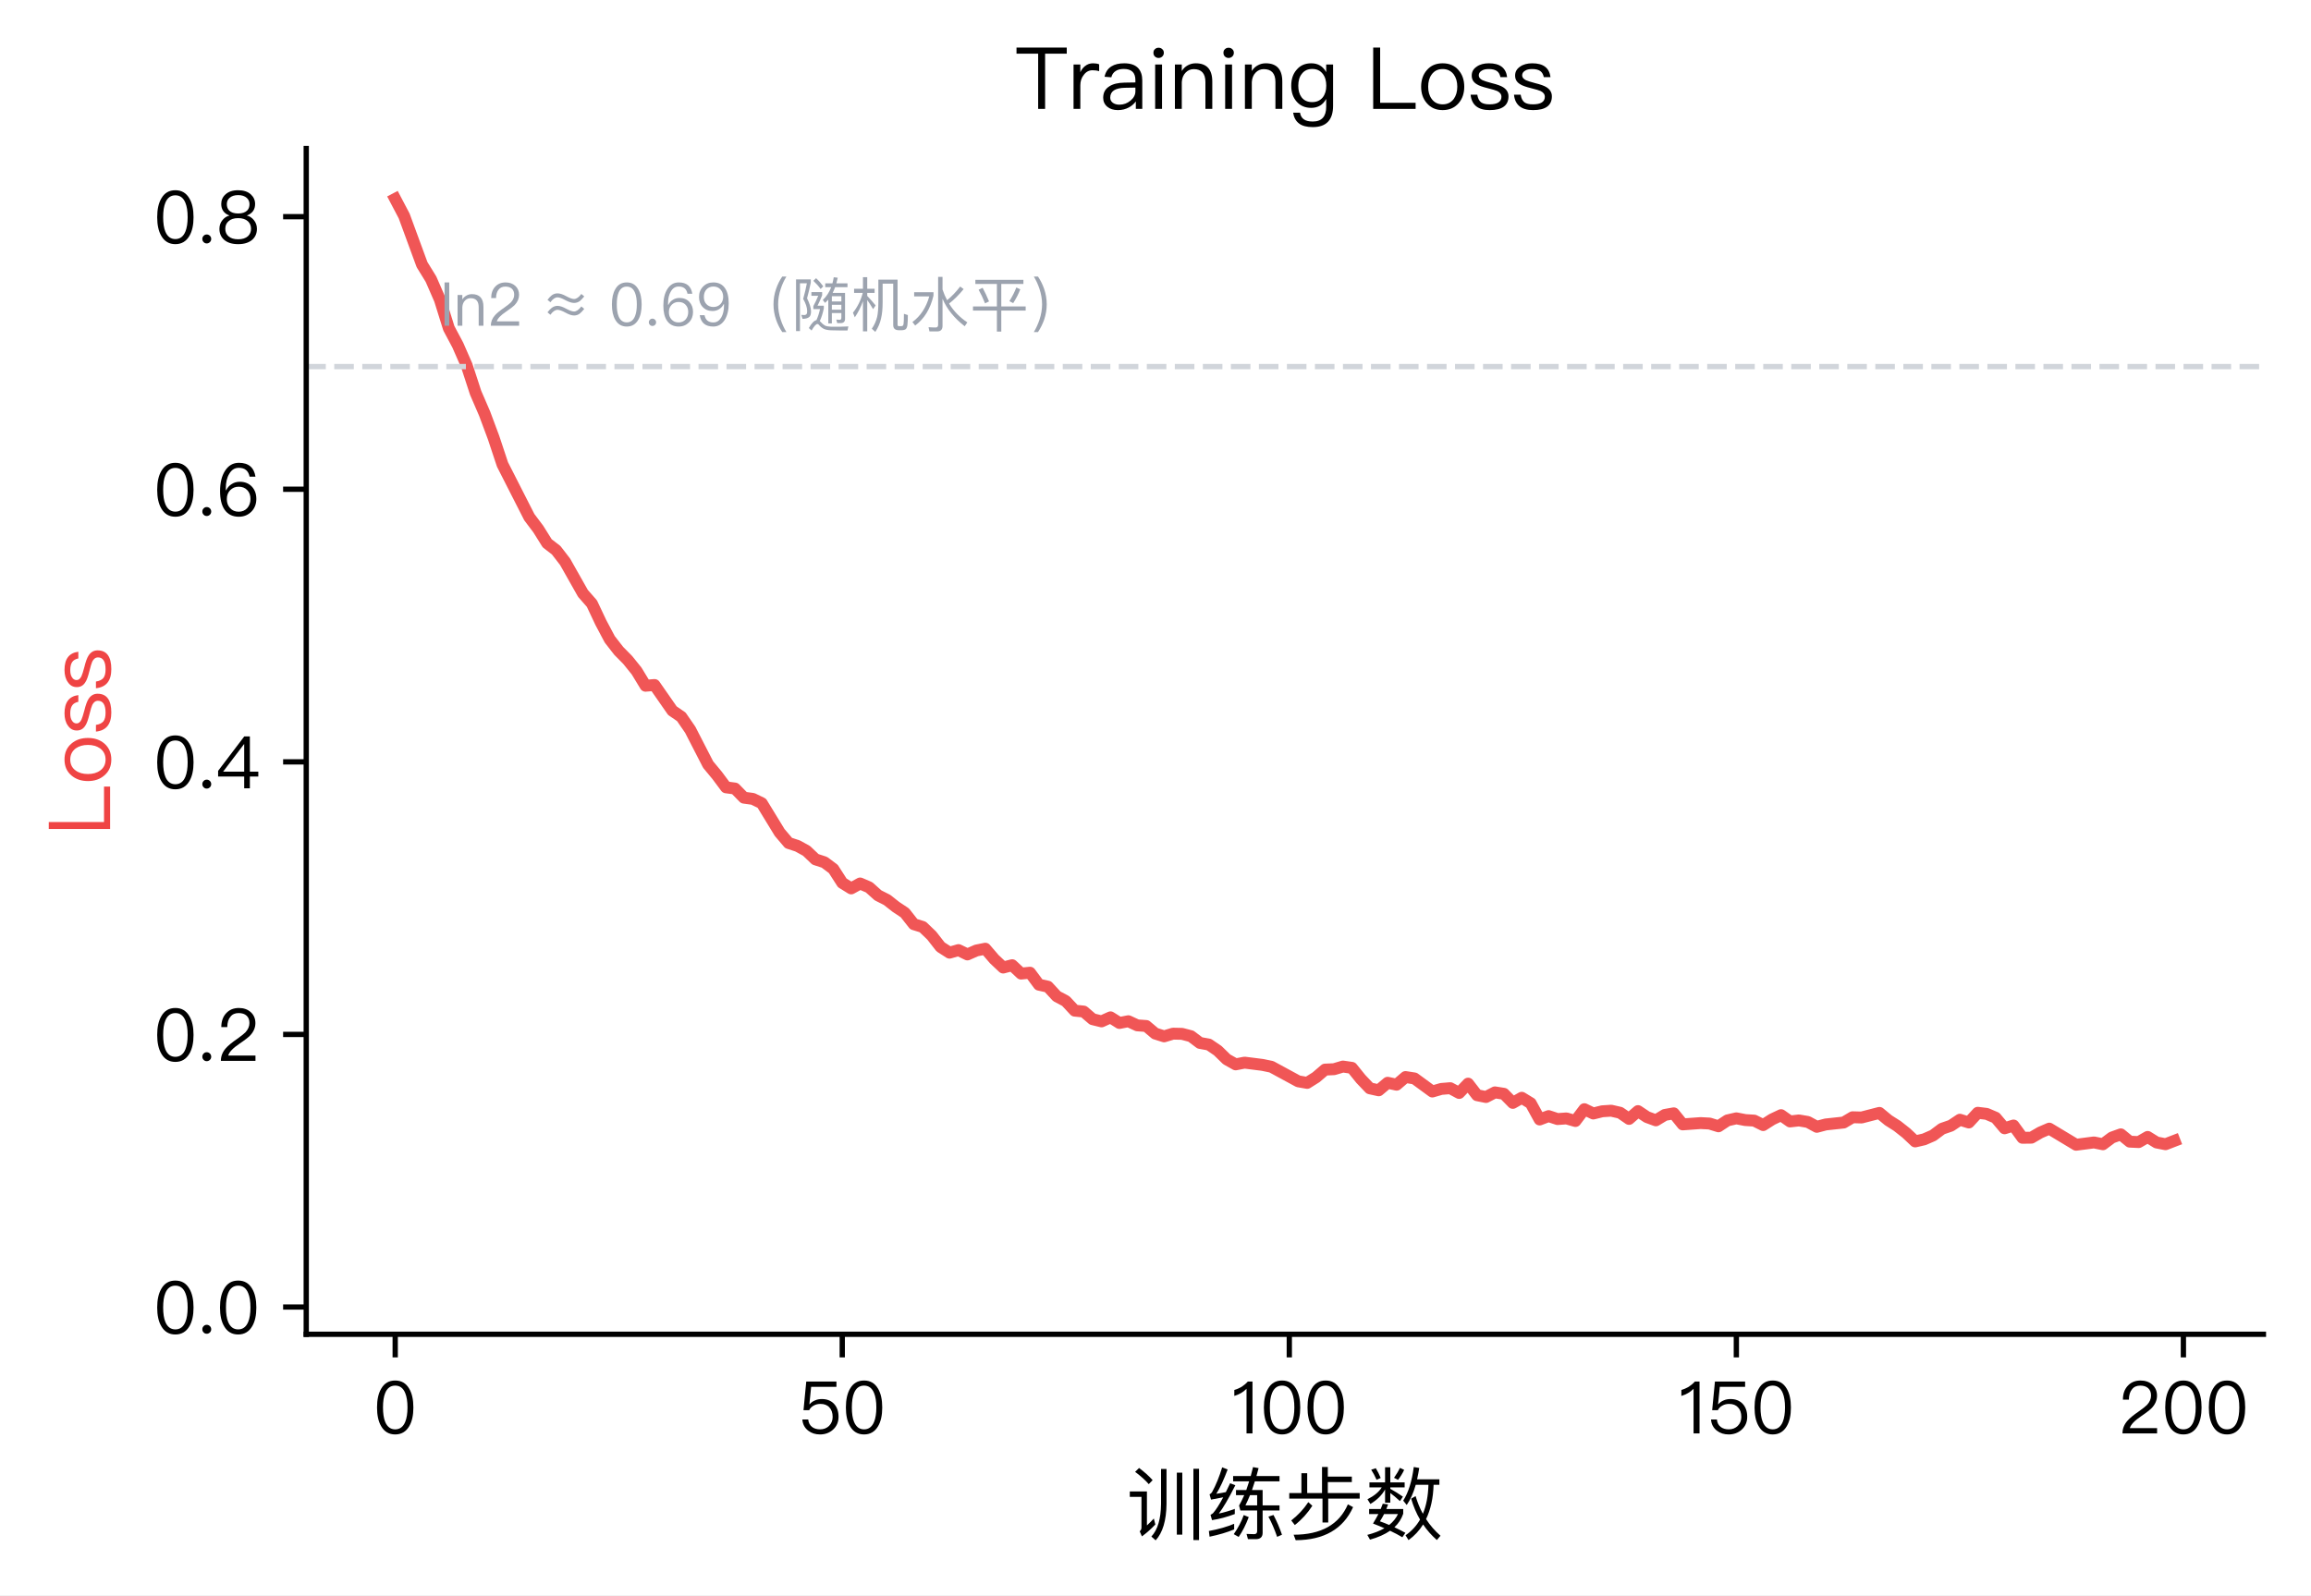
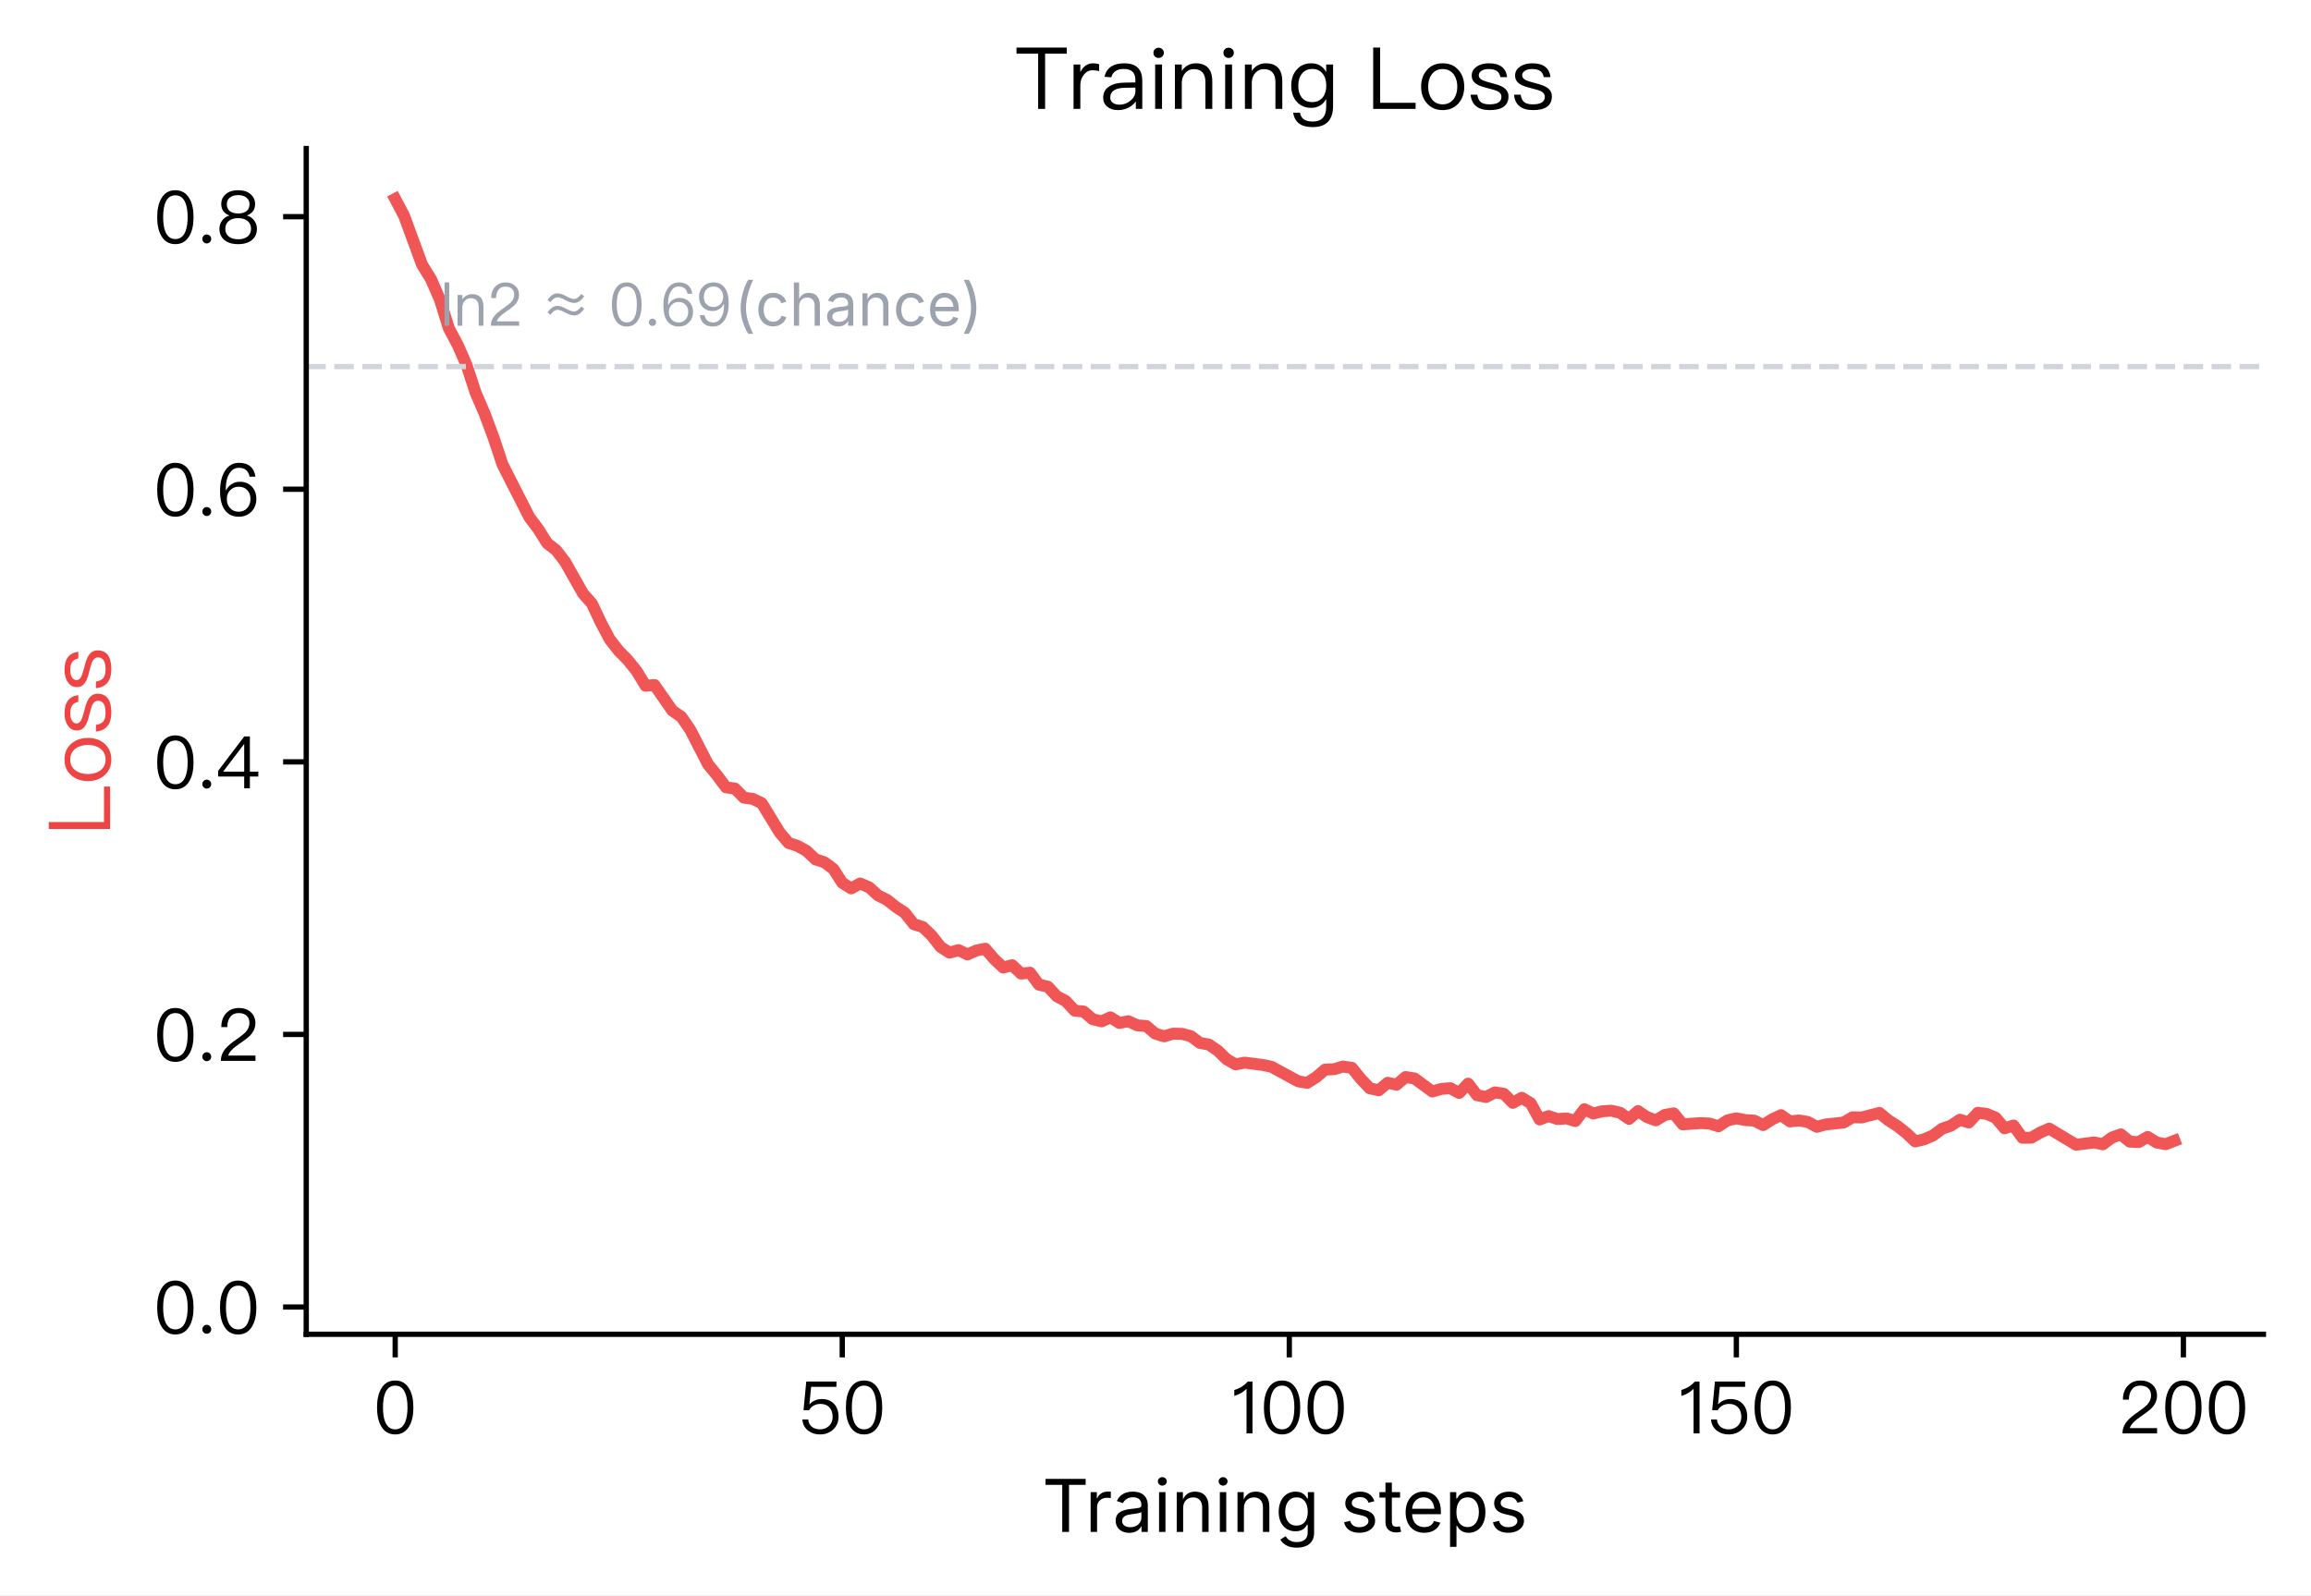
<svg xmlns="http://www.w3.org/2000/svg" xmlns:xlink="http://www.w3.org/1999/xlink" width="349.712pt" height="241.461pt" viewBox="0 0 349.712 241.461" version="1.1">
  <defs>
    <style type="text/css">*{stroke-linejoin: round; stroke-linecap: butt}</style>
  </defs>
  <g id="figure_1">
    <g id="patch_1">
      <path d="M 0 241.461  L 349.712 241.461  L 349.712 0  L 0 0  z " style="fill: #ffffff" />
    </g>
    <g id="axes_1">
      <g id="patch_2">
        <path d="M 46.342 201.964  L 342.512 201.964  L 342.512 22.483  L 46.342 22.483  z " style="fill: #ffffff" />
      </g>
      <g id="matplotlib.axis_1">
        <g id="xtick_1">
          <g id="line2d_1">
            <defs>
              <path id="mf9cea0dbe1" d="M 0 0  L 0 3.5  " style="stroke: #000000; stroke-width: 0.8" />
            </defs>
            <g>
              <use xlink:href="#mf9cea0dbe1" x="59.804" y="201.964" style="stroke: #000000; stroke-width: 0.8" />
            </g>
          </g>
          <g id="text_1">
            <g transform="translate(56.50415 216.9717) scale(0.11 -0.11)">
              <defs>
                <path id="PingFangHK-Regular-30" d="M 1920 4659  C 1370 4659 960 4422 685 3936  C 442 3526 320 2976 320 2285  C 320 1594 442 1043 685 634  C 960 154 1370 -90 1920 -90  C 2464 -90 2874 154 3155 634  C 3398 1043 3520 1594 3520 2285  C 3520 2976 3398 3526 3155 3936  C 2874 4422 2464 4659 1920 4659  z M 1920 4211  C 2330 4211 2624 3994 2803 3552  C 2931 3245 3002 2822 3002 2285  C 3002 1754 2931 1331 2803 1018  C 2624 582 2330 358 1920 358  C 1510 358 1216 582 1037 1018  C 909 1331 845 1754 845 2285  C 845 2822 909 3245 1037 3552  C 1216 3994 1510 4211 1920 4211  z " transform="scale(0.015625)" />
              </defs>
              <use xlink:href="#PingFangHK-Regular-30" />
            </g>
          </g>
        </g>
        <g id="xtick_2">
          <g id="line2d_2">
            <g>
              <use xlink:href="#mf9cea0dbe1" x="127.454" y="201.964" style="stroke: #000000; stroke-width: 0.8" />
            </g>
          </g>
          <g id="text_2">
            <g transform="translate(120.8538 216.9717) scale(0.11 -0.11)">
              <defs>
                <path id="PingFangHK-Regular-35" d="M 672 4570  L 429 2048  L 928 2048  C 1018 2227 1158 2368 1338 2458  C 1510 2554 1702 2598 1920 2598  C 2253 2598 2515 2502 2701 2298  C 2893 2099 2995 1818 2995 1453  C 2995 1133 2886 870 2682 666  C 2470 461 2208 358 1888 358  C 1606 358 1370 429 1190 563  C 986 717 870 941 845 1229  L 326 1229  C 358 813 531 480 851 237  C 1133 19 1478 -90 1882 -90  C 2330 -90 2714 51 3021 326  C 3347 621 3514 998 3514 1459  C 3514 1952 3373 2336 3104 2618  C 2835 2893 2483 3027 2048 3027  C 1837 3027 1645 2995 1466 2918  C 1267 2842 1101 2726 973 2573  L 947 2573  L 1101 4102  L 3328 4102  L 3328 4570  L 672 4570  z " transform="scale(0.015625)" />
              </defs>
              <use xlink:href="#PingFangHK-Regular-35" />
              <use xlink:href="#PingFangHK-Regular-30" transform="translate(59.99999 0)" />
            </g>
          </g>
        </g>
        <g id="xtick_3">
          <g id="line2d_3">
            <g>
              <use xlink:href="#mf9cea0dbe1" x="195.103" y="201.964" style="stroke: #000000; stroke-width: 0.8" />
            </g>
          </g>
          <g id="text_3">
            <g transform="translate(186.2982 216.9717) scale(0.11 -0.11)">
              <defs>
                <path id="PingFangHK-Regular-31" d="M 1472 4570  C 1318 4397 1139 4243 922 4102  C 704 3974 486 3885 282 3827  L 282 3302  C 710 3430 1069 3635 1357 3930  L 1357 0  L 1882 0  L 1882 4570  L 1472 4570  z " transform="scale(0.015625)" />
              </defs>
              <use xlink:href="#PingFangHK-Regular-31" />
              <use xlink:href="#PingFangHK-Regular-30" transform="translate(40.09999 0)" />
              <use xlink:href="#PingFangHK-Regular-30" transform="translate(100.1 0)" />
            </g>
          </g>
        </g>
        <g id="xtick_4">
          <g id="line2d_4">
            <g>
              <use xlink:href="#mf9cea0dbe1" x="262.753" y="201.964" style="stroke: #000000; stroke-width: 0.8" />
            </g>
          </g>
          <g id="text_4">
            <g transform="translate(253.9478 216.9717) scale(0.11 -0.11)">
              <use xlink:href="#PingFangHK-Regular-31" />
              <use xlink:href="#PingFangHK-Regular-35" transform="translate(40.09999 0)" />
              <use xlink:href="#PingFangHK-Regular-30" transform="translate(100.1 0)" />
            </g>
          </g>
        </g>
        <g id="xtick_5">
          <g id="line2d_5">
            <g>
              <use xlink:href="#mf9cea0dbe1" x="330.403" y="201.964" style="stroke: #000000; stroke-width: 0.8" />
            </g>
          </g>
          <g id="text_5">
            <g transform="translate(320.5026 216.9717) scale(0.11 -0.11)">
              <defs>
                <path id="PingFangHK-Regular-32" d="M 1984 4659  C 1523 4659 1146 4506 864 4198  C 582 3898 435 3488 435 2976  L 960 2976  C 966 3379 1062 3686 1242 3891  C 1408 4109 1651 4211 1965 4211  C 2259 4211 2496 4134 2662 3981  C 2829 3827 2912 3616 2912 3334  C 2912 3040 2790 2765 2560 2515  C 2438 2387 2202 2202 1843 1946  C 1357 1613 1030 1338 851 1133  C 544 794 397 416 397 0  L 3443 0  L 3443 467  L 1043 467  C 1126 774 1459 1126 2042 1517  C 2515 1837 2829 2086 2989 2253  C 3283 2573 3437 2931 3437 3328  C 3437 3725 3296 4051 3027 4294  C 2752 4538 2406 4659 1984 4659  z " transform="scale(0.015625)" />
              </defs>
              <use xlink:href="#PingFangHK-Regular-32" />
              <use xlink:href="#PingFangHK-Regular-30" transform="translate(59.99999 0)" />
              <use xlink:href="#PingFangHK-Regular-30" transform="translate(120 0)" />
            </g>
          </g>
        </g>
        <g id="text_6">
          <g transform="translate(170.4269 231.885) scale(0.12 -0.12)">
            <defs>
              <path id="PingFangHK-Regular-8bad" d="M 4083 4787  L 4083 -218  L 4525 -218  L 4525 4787  L 4083 4787  z M 5421 5101  L 5421 -653  L 5875 -653  L 5875 5101  L 5421 5101  z M 2810 5082  L 2810 2266  C 2797 1056 2541 179 2029 -371  L 2374 -678  C 2944 -58 3238 922 3251 2266  L 3251 5082  L 2810 5082  z M 1037 5165  L 717 4851  C 1178 4506 1549 4173 1818 3859  L 2131 4179  C 1837 4512 1472 4838 1037 5165  z M 288 3270  L 288 2829  L 1229 2829  L 1229 339  C 1229 230 1178 134 1088 51  L 1267 -358  C 1651 -77 2010 243 2349 602  L 2227 1082  C 2035 877 1850 691 1670 525  L 1670 3270  L 288 3270  z " transform="scale(0.015625)" />
              <path id="PingFangHK-Regular-7ec3" d="M 2310 659  C 1734 416 1050 218 269 77  L 326 -384  C 1069 -230 1734 -38 2310 205  L 2310 659  z M 1344 5216  C 1114 4461 845 3795 525 3213  C 467 3130 403 3072 326 3034  L 442 2611  C 774 2669 1101 2733 1427 2797  C 1107 2195 832 1773 608 1517  C 550 1466 480 1421 403 1382  L 525 954  C 1114 1043 1722 1203 2362 1446  L 2362 1862  C 1933 1702 1504 1574 1075 1485  C 1421 1939 1869 2701 2406 3770  L 1984 3930  C 1869 3680 1754 3443 1638 3213  C 1382 3162 1126 3117 870 3078  C 1178 3571 1478 4224 1786 5043  L 1344 5216  z M 3085 1363  C 2899 838 2630 326 2278 -179  L 2675 -403  C 2982 38 3251 570 3488 1197  L 3085 1363  z M 5485 1370  L 5075 1235  C 5331 762 5568 218 5779 -397  L 6170 -224  C 5978 339 5747 870 5485 1370  z M 4058 -582  C 4422 -582 4608 -410 4608 -70  L 4608 1734  L 5971 1734  L 5971 2144  L 4608 2144  L 4608 3386  L 3750 3386  C 3827 3603 3904 3840 3981 4083  L 5971 4083  L 5971 4512  L 4109 4512  C 4166 4717 4224 4928 4282 5152  L 3834 5235  C 3770 4986 3712 4742 3648 4512  L 2227 4512  L 2227 4083  L 3520 4083  C 3443 3840 3366 3610 3290 3386  L 2458 3386  L 2458 2970  L 3123 2970  C 2989 2662 2848 2381 2707 2131  L 2810 1734  L 4166 1734  L 4166 70  C 4166 -96 4083 -179 3923 -179  L 3309 -160  L 3424 -582  L 4058 -582  z M 3590 2970  L 4166 2970  L 4166 2144  L 3219 2144  C 3347 2400 3469 2675 3590 2970  z " transform="scale(0.015625)" />
              <path id="PingFangHK-Regular-6b65" d="M 3002 5242  L 3002 3142  L 1805 3142  L 1805 4742  L 1338 4742  L 1338 3142  L 358 3142  L 358 2694  L 3040 2694  L 3040 762  L 3501 762  L 3501 2694  L 6042 2694  L 6042 3142  L 3469 3142  L 3469 4026  L 5408 4026  L 5408 4467  L 3469 4467  L 3469 5242  L 3002 5242  z M 5088 2227  C 4384 595 2925 -224 710 -224  L 877 -666  C 3155 -659 4704 230 5510 2003  L 5088 2227  z M 1894 2406  C 1523 1843 1062 1350 518 928  L 806 557  C 1370 998 1837 1517 2221 2112  L 1894 2406  z " transform="scale(0.015625)" />
              <path id="PingFangHK-Regular-6570" d="M 4166 3808  L 5190 3808  C 5165 2906 5018 2125 4742 1466  C 4499 1901 4307 2381 4154 2893  L 3795 2688  C 3974 2074 4211 1510 4512 998  C 4218 486 3827 64 3341 -269  L 3584 -659  C 4058 -314 4448 102 4762 602  C 5069 141 5440 -275 5869 -653  L 6163 -307  C 5715 83 5325 531 4998 1037  C 5370 1805 5574 2726 5606 3808  L 6074 3808  L 6074 4250  L 4275 4250  C 4339 4531 4397 4838 4448 5165  L 4006 5242  C 3859 4102 3578 3194 3155 2528  L 3437 2176  C 3738 2611 3981 3155 4166 3808  z M 1504 2278  C 1453 2144 1402 2003 1338 1850  L 403 1850  L 403 1446  L 1152 1446  C 1024 1203 883 947 717 678  C 1043 550 1350 429 1638 301  C 1261 83 800 -96 256 -237  L 474 -621  C 1126 -442 1664 -198 2093 96  C 2470 -83 2803 -256 3085 -429  L 3328 -70  C 3040 90 2746 237 2445 378  C 2778 685 3014 1050 3155 1472  L 3155 1850  L 1792 1850  C 1843 1978 1888 2099 1933 2227  L 1504 2278  z M 2022 563  C 1779 672 1530 768 1274 858  C 1395 1043 1510 1242 1613 1446  L 2733 1446  C 2579 1114 2342 819 2022 563  z M 941 5146  L 570 5024  C 723 4787 870 4518 1005 4211  L 1338 4358  C 1222 4640 1094 4902 941 5146  z M 2886 5171  C 2765 4909 2605 4640 2413 4371  L 2739 4205  C 2938 4467 3104 4736 3232 5011  L 2886 5171  z M 429 4000  L 429 3597  L 1421 3597  C 1203 3238 819 2918 269 2637  L 506 2259  C 1056 2592 1446 2982 1690 3430  L 1690 2362  L 2112 2362  L 2112 3142  C 2330 2982 2592 2765 2893 2490  L 3130 2848  C 2790 3085 2451 3296 2112 3482  L 2112 3597  L 3270 3597  L 3270 4000  L 2112 4000  L 2112 5222  L 1690 5222  L 1690 4000  L 429 4000  z " transform="scale(0.015625)" />
            </defs>
-             <use xlink:href="#PingFangHK-Regular-8bad" />
-             <use xlink:href="#PingFangHK-Regular-7ec3" transform="translate(99.99998 0)" />
-             <use xlink:href="#PingFangHK-Regular-6b65" transform="translate(200 0)" />
-             <use xlink:href="#PingFangHK-Regular-6570" transform="translate(300 0)" />
+             <text x="200" y="0" text-anchor="middle" transform="scale(1 -1)" font-family="Inter, Helvetica, Arial, sans-serif" font-size="92">Training steps</text>
          </g>
        </g>
      </g>
      <g id="matplotlib.axis_2">
        <g id="ytick_1">
          <g id="line2d_6">
            <defs>
              <path id="mce01b55abe" d="M 0 0  L -3.5 0  " style="stroke: #000000; stroke-width: 0.8" />
            </defs>
            <g>
              <use xlink:href="#mce01b55abe" x="46.342" y="197.838" style="stroke: #000000; stroke-width: 0.8" />
            </g>
          </g>
          <g id="text_7">
            <g transform="translate(23.23719 201.8419) scale(0.11 -0.11)">
              <defs>
                <path id="PingFangHK-Regular-2e" d="M 845 762  C 730 762 640 723 570 646  C 493 570 454 480 454 365  C 454 256 493 166 570 90  C 640 13 730 -26 845 -26  C 947 -26 1043 13 1120 90  C 1197 166 1235 256 1235 365  C 1235 480 1197 570 1120 646  C 1043 723 947 762 845 762  z " transform="scale(0.015625)" />
              </defs>
              <use xlink:href="#PingFangHK-Regular-30" />
              <use xlink:href="#PingFangHK-Regular-2e" transform="translate(59.99999 0)" />
              <use xlink:href="#PingFangHK-Regular-30" transform="translate(86.39998 0)" />
            </g>
          </g>
        </g>
        <g id="ytick_2">
          <g id="line2d_7">
            <g>
              <use xlink:href="#mce01b55abe" x="46.342" y="156.578" style="stroke: #000000; stroke-width: 0.8" />
            </g>
          </g>
          <g id="text_8">
            <g transform="translate(23.23719 160.5818) scale(0.11 -0.11)">
              <use xlink:href="#PingFangHK-Regular-30" />
              <use xlink:href="#PingFangHK-Regular-2e" transform="translate(59.99999 0)" />
              <use xlink:href="#PingFangHK-Regular-32" transform="translate(86.39998 0)" />
            </g>
          </g>
        </g>
        <g id="ytick_3">
          <g id="line2d_8">
            <g>
              <use xlink:href="#mce01b55abe" x="46.342" y="115.318" style="stroke: #000000; stroke-width: 0.8" />
            </g>
          </g>
          <g id="text_9">
            <g transform="translate(23.23719 119.3218) scale(0.11 -0.11)">
              <defs>
                <path id="PingFangHK-Regular-34" d="M 2458 4570  L 154 1536  L 154 1037  L 2451 1037  L 2451 0  L 2950 0  L 2950 1037  L 3693 1037  L 3693 1466  L 2950 1466  L 2950 4570  L 2458 4570  z M 2432 3885  L 2451 3885  L 2451 1466  L 595 1466  L 2432 3885  z " transform="scale(0.015625)" />
              </defs>
              <use xlink:href="#PingFangHK-Regular-30" />
              <use xlink:href="#PingFangHK-Regular-2e" transform="translate(59.99999 0)" />
              <use xlink:href="#PingFangHK-Regular-34" transform="translate(86.39998 0)" />
            </g>
          </g>
        </g>
        <g id="ytick_4">
          <g id="line2d_9">
            <g>
              <use xlink:href="#mce01b55abe" x="46.342" y="74.058" style="stroke: #000000; stroke-width: 0.8" />
            </g>
          </g>
          <g id="text_10">
            <g transform="translate(23.23719 78.06171) scale(0.11 -0.11)">
              <defs>
                <path id="PingFangHK-Regular-36" d="M 1984 4659  C 1466 4659 1056 4422 755 3942  C 467 3488 326 2893 326 2163  C 326 1466 454 922 723 531  C 1005 122 1421 -90 1978 -90  C 2426 -90 2790 64 3085 358  C 3373 653 3520 1030 3520 1478  C 3520 1926 3386 2285 3123 2566  C 2854 2848 2502 2989 2067 2989  C 1798 2989 1562 2925 1357 2790  C 1139 2662 979 2477 864 2240  L 838 2240  C 832 2323 832 2381 832 2406  C 832 2925 928 3354 1133 3686  C 1338 4045 1619 4218 1978 4218  C 2509 4218 2822 3962 2925 3437  L 3443 3437  C 3315 4256 2829 4659 1984 4659  z M 1965 2554  C 2278 2554 2528 2458 2720 2253  C 2906 2061 3002 1805 3002 1478  C 3002 1152 2906 883 2714 666  C 2522 461 2272 352 1965 352  C 1645 352 1395 461 1203 678  C 1011 883 922 1146 922 1466  C 922 1786 1018 2042 1216 2246  C 1414 2451 1664 2554 1965 2554  z " transform="scale(0.015625)" />
              </defs>
              <use xlink:href="#PingFangHK-Regular-30" />
              <use xlink:href="#PingFangHK-Regular-2e" transform="translate(59.99999 0)" />
              <use xlink:href="#PingFangHK-Regular-36" transform="translate(86.39998 0)" />
            </g>
          </g>
        </g>
        <g id="ytick_5">
          <g id="line2d_10">
            <g>
              <use xlink:href="#mce01b55abe" x="46.342" y="32.798" style="stroke: #000000; stroke-width: 0.8" />
            </g>
          </g>
          <g id="text_11">
            <g transform="translate(23.23719 36.80165) scale(0.11 -0.11)">
              <defs>
                <path id="PingFangHK-Regular-38" d="M 1920 4659  C 1440 4659 1069 4538 800 4288  C 550 4064 429 3782 429 3450  C 429 3206 486 3002 602 2835  C 723 2656 902 2522 1146 2438  L 1146 2426  C 902 2368 704 2234 538 2029  C 358 1811 269 1555 269 1261  C 269 858 410 531 691 288  C 979 38 1389 -90 1920 -90  C 2445 -90 2854 38 3149 288  C 3430 531 3571 858 3571 1261  C 3571 1555 3482 1811 3302 2029  C 3136 2234 2931 2368 2694 2426  L 2694 2438  C 2931 2522 3110 2656 3238 2835  C 3354 3002 3411 3206 3411 3450  C 3411 3782 3283 4064 3040 4288  C 2771 4538 2394 4659 1920 4659  z M 1920 4230  C 2240 4230 2496 4147 2682 3981  C 2835 3840 2918 3654 2918 3430  C 2918 3200 2848 3008 2707 2867  C 2534 2701 2272 2611 1920 2611  C 1562 2611 1299 2701 1133 2867  C 992 3008 922 3200 922 3430  C 922 3654 998 3840 1158 3981  C 1338 4147 1594 4230 1920 4230  z M 1920 2202  C 2285 2202 2573 2112 2778 1926  C 2957 1760 3053 1536 3053 1261  C 3053 992 2957 774 2778 608  C 2573 429 2291 339 1920 339  C 1549 339 1261 429 1069 602  C 877 768 787 992 787 1261  C 787 1536 877 1760 1069 1926  C 1267 2112 1549 2202 1920 2202  z " transform="scale(0.015625)" />
              </defs>
              <use xlink:href="#PingFangHK-Regular-30" />
              <use xlink:href="#PingFangHK-Regular-2e" transform="translate(59.99999 0)" />
              <use xlink:href="#PingFangHK-Regular-38" transform="translate(86.39998 0)" />
            </g>
          </g>
        </g>
        <g id="text_12">
          <g style="fill: #ef4444" transform="translate(16.66359 126.4188) rotate(-90) scale(0.13 -0.13)">
            <defs>
              <path id="PingFangHK-Regular-4c" d="M 461 4570  L 461 0  L 3622 0  L 3622 454  L 979 454  L 979 4570  L 461 4570  z " transform="scale(0.015625)" />
              <path id="PingFangHK-Regular-6f" d="M 1875 3398  C 1376 3398 986 3232 691 2886  C 410 2560 269 2150 269 1651  C 269 1158 410 749 691 429  C 986 83 1376 -90 1875 -90  C 2368 -90 2765 83 3066 429  C 3341 749 3482 1158 3482 1651  C 3482 2150 3341 2560 3059 2886  C 2765 3232 2368 3398 1875 3398  z M 1875 2970  C 2221 2970 2496 2835 2701 2566  C 2874 2323 2963 2022 2963 1651  C 2963 1293 2874 986 2701 742  C 2496 474 2221 339 1875 339  C 1523 339 1248 474 1056 742  C 877 986 794 1286 794 1651  C 794 2022 877 2323 1056 2566  C 1248 2835 1523 2970 1875 2970  z " transform="scale(0.015625)" />
              <path id="PingFangHK-Regular-73" d="M 1568 3398  C 1197 3398 890 3315 659 3149  C 410 2982 288 2765 288 2483  C 288 2202 410 1990 666 1837  C 819 1734 1094 1638 1485 1542  C 1843 1453 2080 1382 2189 1331  C 2394 1229 2502 1088 2502 902  C 2502 531 2202 339 1613 339  C 1331 339 1120 390 979 493  C 838 608 742 794 704 1056  L 205 1056  C 282 294 755 -90 1626 -90  C 2560 -90 3027 256 3027 934  C 3027 1222 2893 1446 2630 1613  C 2458 1722 2176 1824 1779 1920  C 1446 2010 1216 2080 1094 2138  C 902 2234 813 2355 813 2496  C 813 2643 883 2758 1024 2842  C 1152 2931 1331 2970 1562 2970  C 1824 2970 2029 2918 2170 2816  C 2298 2726 2381 2573 2426 2368  L 2925 2368  C 2835 3059 2387 3398 1568 3398  z " transform="scale(0.015625)" />
            </defs>
            <use xlink:href="#PingFangHK-Regular-4c" />
            <use xlink:href="#PingFangHK-Regular-6f" transform="translate(58.79999 0)" />
            <use xlink:href="#PingFangHK-Regular-73" transform="translate(117.4 0)" />
            <use xlink:href="#PingFangHK-Regular-73" transform="translate(167.9 0)" />
          </g>
        </g>
      </g>
      <g id="line2d_11">
        <path d="M 59.804 30.112  L 61.157 32.684  L 63.863 40.052  L 65.216 42.25  L 66.569 45.356  L 67.922 49.691  L 69.275 52.235  L 70.628 55.327  L 71.981 59.47  L 73.334 62.602  L 74.687 66.233  L 76.04 70.306  L 80.099 78.28  L 81.452 80.074  L 82.805 82.236  L 84.158 83.279  L 85.511 85.033  L 88.217 89.822  L 89.57 91.364  L 90.923 94.231  L 92.276 96.781  L 93.629 98.519  L 94.982 99.89  L 96.335 101.568  L 97.688 103.799  L 99.041 103.686  L 101.747 107.572  L 103.1 108.501  L 104.453 110.464  L 107.159 115.728  L 108.512 117.36  L 109.865 119.176  L 111.218 119.357  L 112.571 120.74  L 113.924 120.924  L 115.277 121.581  L 117.983 126.012  L 119.336 127.602  L 120.689 128.046  L 122.042 128.788  L 123.395 130.077  L 124.748 130.517  L 126.101 131.528  L 127.454 133.634  L 128.807 134.475  L 130.16 133.728  L 131.513 134.31  L 132.866 135.525  L 134.219 136.209  L 135.572 137.271  L 136.925 138.172  L 138.278 139.89  L 139.631 140.31  L 140.984 141.607  L 142.337 143.337  L 143.69 144.203  L 145.043 143.813  L 146.396 144.47  L 147.749 143.874  L 149.102 143.602  L 150.455 145.179  L 151.808 146.453  L 153.161 146.098  L 154.514 147.368  L 155.867 147.234  L 157.22 149.052  L 158.573 149.348  L 159.926 150.812  L 161.279 151.528  L 162.632 152.978  L 163.985 153.113  L 165.338 154.27  L 166.691 154.603  L 168.044 153.991  L 169.397 154.844  L 170.75 154.578  L 172.103 155.205  L 173.455 155.301  L 174.808 156.443  L 176.161 156.87  L 177.514 156.461  L 178.867 156.49  L 180.22 156.846  L 181.573 157.864  L 182.926 158.109  L 184.279 159.031  L 185.632 160.349  L 186.985 161.109  L 188.338 160.848  L 191.044 161.19  L 192.397 161.472  L 196.456 163.676  L 197.809 163.912  L 199.162 163.06  L 200.515 161.9  L 201.868 161.841  L 203.221 161.44  L 204.574 161.635  L 205.927 163.314  L 207.28 164.734  L 208.633 165.035  L 209.986 163.895  L 211.339 164.187  L 212.692 163.027  L 214.045 163.24  L 216.751 165.22  L 218.104 164.828  L 219.457 164.714  L 220.81 165.439  L 222.163 164.027  L 223.516 165.777  L 224.869 166.05  L 226.222 165.35  L 227.575 165.563  L 228.928 166.94  L 230.281 166.165  L 231.634 166.991  L 232.987 169.453  L 234.34 168.941  L 235.693 169.387  L 237.046 169.292  L 238.399 169.682  L 239.752 167.893  L 241.105 168.547  L 242.458 168.212  L 243.811 168.122  L 245.164 168.432  L 246.517 169.365  L 247.87 168.183  L 249.223 169.087  L 250.576 169.582  L 251.929 168.763  L 253.282 168.521  L 254.635 170.194  L 257.341 169.997  L 258.694 170.066  L 260.047 170.484  L 261.4 169.591  L 262.753 169.279  L 264.106 169.541  L 265.459 169.624  L 266.812 170.3  L 268.165 169.436  L 269.518 168.797  L 270.871 169.751  L 272.224 169.597  L 273.577 169.827  L 274.93 170.563  L 276.283 170.205  L 278.989 169.913  L 280.342 169.115  L 281.695 169.153  L 284.401 168.455  L 285.754 169.574  L 287.107 170.434  L 288.46 171.5  L 289.813 172.773  L 291.166 172.46  L 292.519 171.871  L 293.872 170.857  L 295.225 170.39  L 296.578 169.488  L 297.931 169.907  L 299.284 168.438  L 300.637 168.605  L 301.99 169.185  L 303.343 170.787  L 304.696 170.364  L 306.049 172.224  L 307.402 172.206  L 308.755 171.419  L 310.108 170.836  L 314.167 173.277  L 316.873 172.926  L 318.226 173.203  L 319.579 172.188  L 320.932 171.702  L 322.285 172.808  L 323.638 172.872  L 324.991 172.092  L 326.344 172.933  L 327.697 173.197  L 329.05 172.675  L 329.05 172.675  " clip-path="url(#p066c09006c)" style="fill: none; stroke: #ef4444; stroke-opacity: 0.9; stroke-width: 1.8; stroke-linecap: square" />
      </g>
      <g id="line2d_12">
        <path d="M 46.342 55.491  L 342.512 55.491  " clip-path="url(#p066c09006c)" style="fill: none; stroke-dasharray: 2.96,1.28; stroke-dashoffset: 0; stroke: #d1d5db; stroke-width: 0.8" />
      </g>
      <g id="patch_3">
        <path d="M 46.342 201.964  L 46.342 22.483  " style="fill: none; stroke: #000000; stroke-width: 0.8; stroke-linejoin: miter; stroke-linecap: square" />
      </g>
      <g id="patch_4">
        <path d="M 46.342 201.964  L 342.512 201.964  " style="fill: none; stroke: #000000; stroke-width: 0.8; stroke-linejoin: miter; stroke-linecap: square" />
      </g>
      <g id="text_13">
        <g style="fill: #9ca3af" transform="translate(66.56911 49.30185) scale(0.09 -0.09)">
          <defs>
            <path id="PingFangHK-Regular-6c" d="M 499 4659  L 499 0  L 1005 0  L 1005 4659  L 499 4659  z " transform="scale(0.015625)" />
            <path id="PingFangHK-Regular-6e" d="M 1946 3398  C 1728 3398 1530 3347 1350 3245  C 1171 3149 1024 3008 909 2822  L 909 3309  L 397 3309  L 397 0  L 909 0  L 909 1997  C 928 2298 1024 2534 1203 2714  C 1370 2880 1568 2963 1798 2963  C 2374 2963 2669 2643 2669 1997  L 2669 0  L 3181 0  L 3181 2035  C 3181 2944 2765 3398 1946 3398  z " transform="scale(0.015625)" />
            <path id="PingFangHK-Regular-20" transform="scale(0.015625)" />
            <path id="PingFangHK-Regular-2248" d="M 1600 3482  C 1382 3482 1178 3418 986 3277  C 845 3174 691 3008 525 2784  L 838 2528  C 1094 2880 1350 3053 1606 3053  C 1798 3053 2086 2950 2458 2746  C 2822 2554 3130 2451 3386 2451  C 3610 2451 3814 2522 4000 2650  C 4128 2752 4288 2925 4480 3155  L 4166 3418  C 3898 3059 3635 2874 3379 2874  C 3187 2874 2906 2976 2534 3181  C 2163 3386 1850 3482 1600 3482  z M 1600 2138  C 1382 2138 1178 2067 986 1926  C 845 1824 691 1658 525 1440  L 838 1178  C 1094 1536 1350 1709 1606 1709  C 1798 1709 2086 1613 2458 1408  C 2822 1203 3130 1101 3386 1101  C 3610 1101 3814 1171 4000 1306  C 4128 1408 4288 1574 4480 1811  L 4166 2074  C 3898 1715 3635 1530 3379 1530  C 3187 1530 2906 1632 2534 1830  C 2163 2035 1850 2138 1600 2138  z " transform="scale(0.015625)" />
            <path id="PingFangHK-Regular-39" d="M 1869 4659  C 1421 4659 1050 4512 762 4211  C 467 3917 326 3546 326 3091  C 326 2650 454 2291 717 2016  C 986 1728 1338 1581 1779 1581  C 2048 1581 2285 1651 2490 1779  C 2701 1914 2867 2099 2982 2330  L 3008 2330  C 3008 2253 3014 2195 3014 2163  C 3014 1651 2912 1222 2714 883  C 2502 531 2221 352 1869 352  C 1331 352 1018 614 922 1133  L 403 1133  C 525 320 1011 -90 1862 -90  C 2374 -90 2784 154 3091 627  C 3373 1088 3520 1677 3520 2406  C 3520 3110 3386 3661 3117 4045  C 2835 4454 2419 4659 1869 4659  z M 1882 4218  C 2195 4218 2451 4109 2643 3891  C 2829 3686 2925 3424 2925 3104  C 2925 2790 2822 2528 2630 2323  C 2426 2118 2176 2016 1882 2016  C 1562 2016 1312 2118 1126 2317  C 934 2509 845 2771 845 3091  C 845 3424 934 3693 1126 3904  C 1318 4115 1568 4218 1882 4218  z " transform="scale(0.015625)" />
            <path id="PingFangHK-Regular-ff08" d="M 5440 5293  C 5158 4883 4941 4442 4781 3974  C 4589 3424 4499 2867 4499 2298  C 4499 1741 4589 1184 4781 634  C 4941 173 5158 -269 5440 -685  L 5888 -685  C 5632 -256 5427 186 5280 640  C 5088 1203 4998 1760 4998 2304  C 4998 2854 5088 3405 5280 3968  C 5427 4429 5632 4870 5888 5293  L 5440 5293  z " transform="scale(0.015625)" />
            <path id="PingFangHK-Regular-968f" d="M 525 4986  L 525 -582  L 947 -582  L 947 4570  L 1690 4570  C 1600 4070 1466 3507 1293 2886  C 1574 2394 1722 1952 1722 1562  C 1722 1414 1696 1312 1658 1248  C 1606 1190 1536 1158 1434 1146  C 1344 1146 1229 1152 1088 1165  L 1222 736  C 1581 742 1837 819 1984 973  C 2086 1088 2138 1280 2138 1562  C 2125 1952 1978 2413 1709 2950  C 1869 3539 2003 4096 2112 4634  L 2112 4986  L 525 4986  z M 2682 5114  L 2387 4832  C 2714 4525 2976 4230 3168 3949  L 3456 4237  C 3245 4531 2989 4826 2682 5114  z M 2176 3616  L 2176 3219  L 2912 3219  C 2771 2861 2592 2490 2387 2112  L 2387 1786  L 3104 1786  C 3008 1344 2880 947 2720 602  C 2464 550 2189 262 1901 -250  L 2195 -518  C 2470 -45 2682 186 2829 186  C 2867 186 2912 166 2957 122  C 3123 -83 3309 -237 3514 -339  C 3693 -429 3949 -480 4294 -493  C 4582 -506 4915 -512 5286 -512  L 6061 -512  L 6157 -77  C 5773 -96 5466 -109 5229 -109  L 4307 -109  C 4019 -96 3795 -58 3642 13  C 3482 102 3322 237 3168 416  C 3136 448 3104 474 3078 499  C 3251 851 3398 1306 3514 1862  L 3514 2150  L 2835 2150  C 3021 2522 3187 2893 3334 3277  L 3334 3616  L 2176 3616  z M 3667 4563  L 3667 4147  L 4307 4147  C 4096 3597 3795 3136 3405 2771  L 3648 2458  C 3763 2560 3878 2675 3994 2803  L 3994 250  L 4378 250  L 4378 1363  L 5402 1363  L 5402 870  C 5402 717 5344 634 5235 634  C 5120 634 4992 646 4858 659  L 4954 282  L 5357 282  C 5651 294 5798 448 5798 742  L 5798 3533  L 4467 3533  C 4557 3718 4646 3923 4730 4147  L 6061 4147  L 6061 4563  L 4864 4563  C 4915 4755 4966 4954 5011 5165  L 4582 5216  C 4544 4992 4499 4774 4442 4563  L 3667 4563  z M 4378 2253  L 5402 2253  L 5402 1722  L 4378 1722  L 4378 2253  z M 5402 2611  L 4378 2611  L 4378 3174  L 5402 3174  L 5402 2611  z " transform="scale(0.015625)" />
            <path id="PingFangHK-Regular-673a" d="M 371 3974  L 371 3533  L 1306 3533  C 1094 2733 742 2022 250 1402  L 448 902  C 806 1427 1101 2003 1325 2643  L 1325 -608  L 1786 -608  L 1786 2765  C 1965 2515 2176 2189 2419 1786  L 2688 2182  C 2381 2560 2080 2899 1786 3206  L 1786 3533  L 2579 3533  L 2579 3974  L 1786 3974  L 1786 5222  L 1325 5222  L 1325 3974  L 371 3974  z M 2278 -326  L 2656 -666  C 2957 -205 3162 269 3270 768  C 3386 1242 3443 1830 3443 2534  L 3443 4525  L 4582 4525  L 4582 70  C 4582 -301 4787 -486 5197 -486  L 5459 -486  C 5664 -486 5818 -448 5920 -378  C 6022 -288 6086 -134 6112 96  C 6138 339 6157 685 6157 1146  L 5734 1280  C 5734 666 5715 301 5690 173  C 5677 83 5645 26 5594 -13  C 5549 -38 5491 -51 5414 -51  L 5197 -51  C 5094 -51 5050 6 5050 115  L 5050 4960  L 2982 4960  L 2982 2534  C 2982 1875 2938 1350 2854 960  C 2746 506 2554 77 2278 -326  z " transform="scale(0.015625)" />
            <path id="PingFangHK-Regular-6c34" d="M 435 3603  L 435 3155  L 2061 3155  C 1728 1965 1126 1043 250 397  L 544 19  C 1530 749 2182 1824 2515 3238  L 2515 3603  L 435 3603  z M 5389 4218  C 4966 3667 4499 3174 3981 2746  C 3789 3104 3622 3488 3488 3898  L 3488 5254  L 3014 5254  L 3014 102  C 3014 -90 2925 -192 2758 -192  C 2515 -192 2253 -179 1984 -160  L 2080 -614  L 2918 -614  C 3296 -614 3488 -410 3488 -13  L 3488 2899  C 3962 1786 4762 800 5875 -58  L 6157 358  C 5350 896 4691 1568 4192 2381  C 4736 2803 5261 3328 5760 3942  L 5389 4218  z " transform="scale(0.015625)" />
            <path id="PingFangHK-Regular-5e73" d="M 621 4941  L 621 4493  L 2938 4493  L 2938 2074  L 365 2074  L 365 1632  L 2938 1632  L 2938 -634  L 3411 -634  L 3411 1632  L 6035 1632  L 6035 2074  L 3411 2074  L 3411 4493  L 5792 4493  L 5792 4941  L 621 4941  z M 1402 4083  L 973 3872  C 1216 3443 1446 2957 1664 2406  L 2093 2618  C 1875 3149 1645 3635 1402 4083  z M 5030 4115  C 4845 3629 4595 3142 4282 2643  L 4691 2432  C 5005 2918 5261 3411 5453 3917  L 5030 4115  z " transform="scale(0.015625)" />
            <path id="PingFangHK-Regular-ff09" d="M 512 5293  C 768 4870 966 4429 1120 3968  C 1306 3405 1402 2854 1402 2304  C 1402 1760 1306 1203 1120 640  C 966 186 768 -256 512 -685  L 960 -685  C 1235 -269 1453 173 1619 634  C 1805 1184 1901 1741 1901 2298  C 1901 2867 1805 3424 1619 3974  C 1453 4442 1235 4883 960 5293  L 512 5293  z " transform="scale(0.015625)" />
          </defs>
          <use xlink:href="#PingFangHK-Regular-6c" />
          <use xlink:href="#PingFangHK-Regular-6e" transform="translate(23.49998 0)" />
          <use xlink:href="#PingFangHK-Regular-32" transform="translate(79.39998 0)" />
          <use xlink:href="#PingFangHK-Regular-20" transform="translate(139.4 0)" />
          <use xlink:href="#PingFangHK-Regular-2248" transform="translate(172.7 0)" />
          <use xlink:href="#PingFangHK-Regular-20" transform="translate(250.8999 0)" />
          <use xlink:href="#PingFangHK-Regular-30" transform="translate(284.1999 0)" />
          <use xlink:href="#PingFangHK-Regular-2e" transform="translate(344.1999 0)" />
          <use xlink:href="#PingFangHK-Regular-36" transform="translate(370.5999 0)" />
          <use xlink:href="#PingFangHK-Regular-39" transform="translate(430.5999 0)" />
-           <use xlink:href="#PingFangHK-Regular-ff08" transform="translate(490.5999 0)" />
-           <use xlink:href="#PingFangHK-Regular-968f" transform="translate(590.5999 0)" />
-           <use xlink:href="#PingFangHK-Regular-673a" transform="translate(690.5998 0)" />
-           <use xlink:href="#PingFangHK-Regular-6c34" transform="translate(790.5998 0)" />
-           <use xlink:href="#PingFangHK-Regular-5e73" transform="translate(890.5998 0)" />
-           <use xlink:href="#PingFangHK-Regular-ff09" transform="translate(990.5998 0)" />
+           <text x="495" y="0" transform="scale(1 -1)" font-family="Inter, Helvetica, Arial, sans-serif" font-size="100" fill="#9ca3af">(chance)</text>
        </g>
      </g>
      <g id="text_14">
        <g transform="translate(153.6008 16.48281) scale(0.13 -0.13)">
          <defs>
            <path id="PingFangHK-Regular-54" d="M 109 4570  L 109 4115  L 1722 4115  L 1722 0  L 2240 0  L 2240 4115  L 3853 4115  L 3853 4570  L 109 4570  z " transform="scale(0.015625)" />
            <path id="PingFangHK-Regular-72" d="M 1850 3398  C 1619 3398 1421 3328 1248 3187  C 1107 3078 992 2925 902 2733  L 902 3309  L 397 3309  L 397 0  L 902 0  L 902 1754  C 902 2061 986 2323 1165 2541  C 1338 2771 1555 2880 1811 2880  C 1971 2880 2138 2861 2304 2810  L 2304 3322  C 2182 3373 2029 3398 1850 3398  z " transform="scale(0.015625)" />
            <path id="PingFangHK-Regular-61" d="M 1837 3398  C 1440 3398 1126 3322 883 3168  C 614 3002 442 2739 371 2394  L 877 2355  C 928 2566 1037 2726 1210 2829  C 1363 2931 1562 2976 1805 2976  C 2381 2976 2669 2701 2669 2144  L 2669 1971  L 1875 1958  C 1376 1952 992 1856 723 1677  C 416 1485 269 1203 269 826  C 269 557 371 333 576 160  C 774 -6 1037 -90 1370 -90  C 1677 -90 1952 -19 2195 115  C 2400 230 2573 378 2701 557  L 2701 0  L 3181 0  L 3181 2125  C 3181 2509 3078 2810 2886 3027  C 2656 3277 2310 3398 1837 3398  z M 2669 1587  L 2669 1306  C 2669 1050 2547 819 2310 621  C 2067 416 1792 314 1478 314  C 1274 314 1107 365 979 461  C 851 563 794 685 794 838  C 794 1318 1165 1562 1907 1574  L 2669 1587  z " transform="scale(0.015625)" />
            <path id="PingFangHK-Regular-69" d="M 819 4557  C 710 4557 621 4525 544 4448  C 467 4384 435 4294 435 4179  C 435 4070 467 3981 544 3904  C 621 3834 710 3795 819 3795  C 928 3795 1018 3834 1094 3904  C 1171 3981 1210 4070 1210 4179  C 1210 4294 1171 4384 1094 4448  C 1018 4525 928 4557 819 4557  z M 563 3309  L 563 0  L 1075 0  L 1075 3309  L 563 3309  z " transform="scale(0.015625)" />
            <path id="PingFangHK-Regular-67" d="M 1760 3398  C 1299 3398 934 3238 666 2912  C 397 2605 269 2214 269 1728  C 269 1248 397 858 666 550  C 934 237 1299 77 1760 77  C 2259 77 2630 301 2874 742  L 2874 160  C 2874 -570 2541 -941 1875 -941  C 1574 -941 1350 -883 1203 -774  C 1056 -672 960 -506 922 -282  L 410 -282  C 467 -640 614 -909 851 -1088  C 1082 -1267 1427 -1357 1875 -1357  C 2880 -1357 3386 -826 3386 230  L 3386 3309  L 2874 3309  L 2874 2739  C 2630 3181 2259 3398 1760 3398  z M 1837 2976  C 2163 2976 2419 2861 2611 2618  C 2790 2400 2880 2099 2880 1728  C 2880 1370 2790 1075 2611 851  C 2419 621 2163 506 1830 506  C 1472 506 1210 634 1030 877  C 870 1094 794 1382 794 1728  C 794 2099 883 2400 1062 2618  C 1248 2861 1504 2976 1837 2976  z " transform="scale(0.015625)" />
          </defs>
          <use xlink:href="#PingFangHK-Regular-54" />
          <use xlink:href="#PingFangHK-Regular-72" transform="translate(61.89999 0)" />
          <use xlink:href="#PingFangHK-Regular-61" transform="translate(98.39998 0)" />
          <use xlink:href="#PingFangHK-Regular-69" transform="translate(154.3 0)" />
          <use xlink:href="#PingFangHK-Regular-6e" transform="translate(179.9 0)" />
          <use xlink:href="#PingFangHK-Regular-69" transform="translate(235.8 0)" />
          <use xlink:href="#PingFangHK-Regular-6e" transform="translate(261.3999 0)" />
          <use xlink:href="#PingFangHK-Regular-67" transform="translate(317.2999 0)" />
          <use xlink:href="#PingFangHK-Regular-20" transform="translate(376.3999 0)" />
          <use xlink:href="#PingFangHK-Regular-4c" transform="translate(409.6999 0)" />
          <use xlink:href="#PingFangHK-Regular-6f" transform="translate(468.4999 0)" />
          <use xlink:href="#PingFangHK-Regular-73" transform="translate(527.0999 0)" />
          <use xlink:href="#PingFangHK-Regular-73" transform="translate(577.5999 0)" />
        </g>
      </g>
    </g>
  </g>
  <defs>
    <clipPath id="p066c09006c">
      <rect x="46.342" y="22.483" width="296.17" height="179.481" />
    </clipPath>
  </defs>
</svg>
